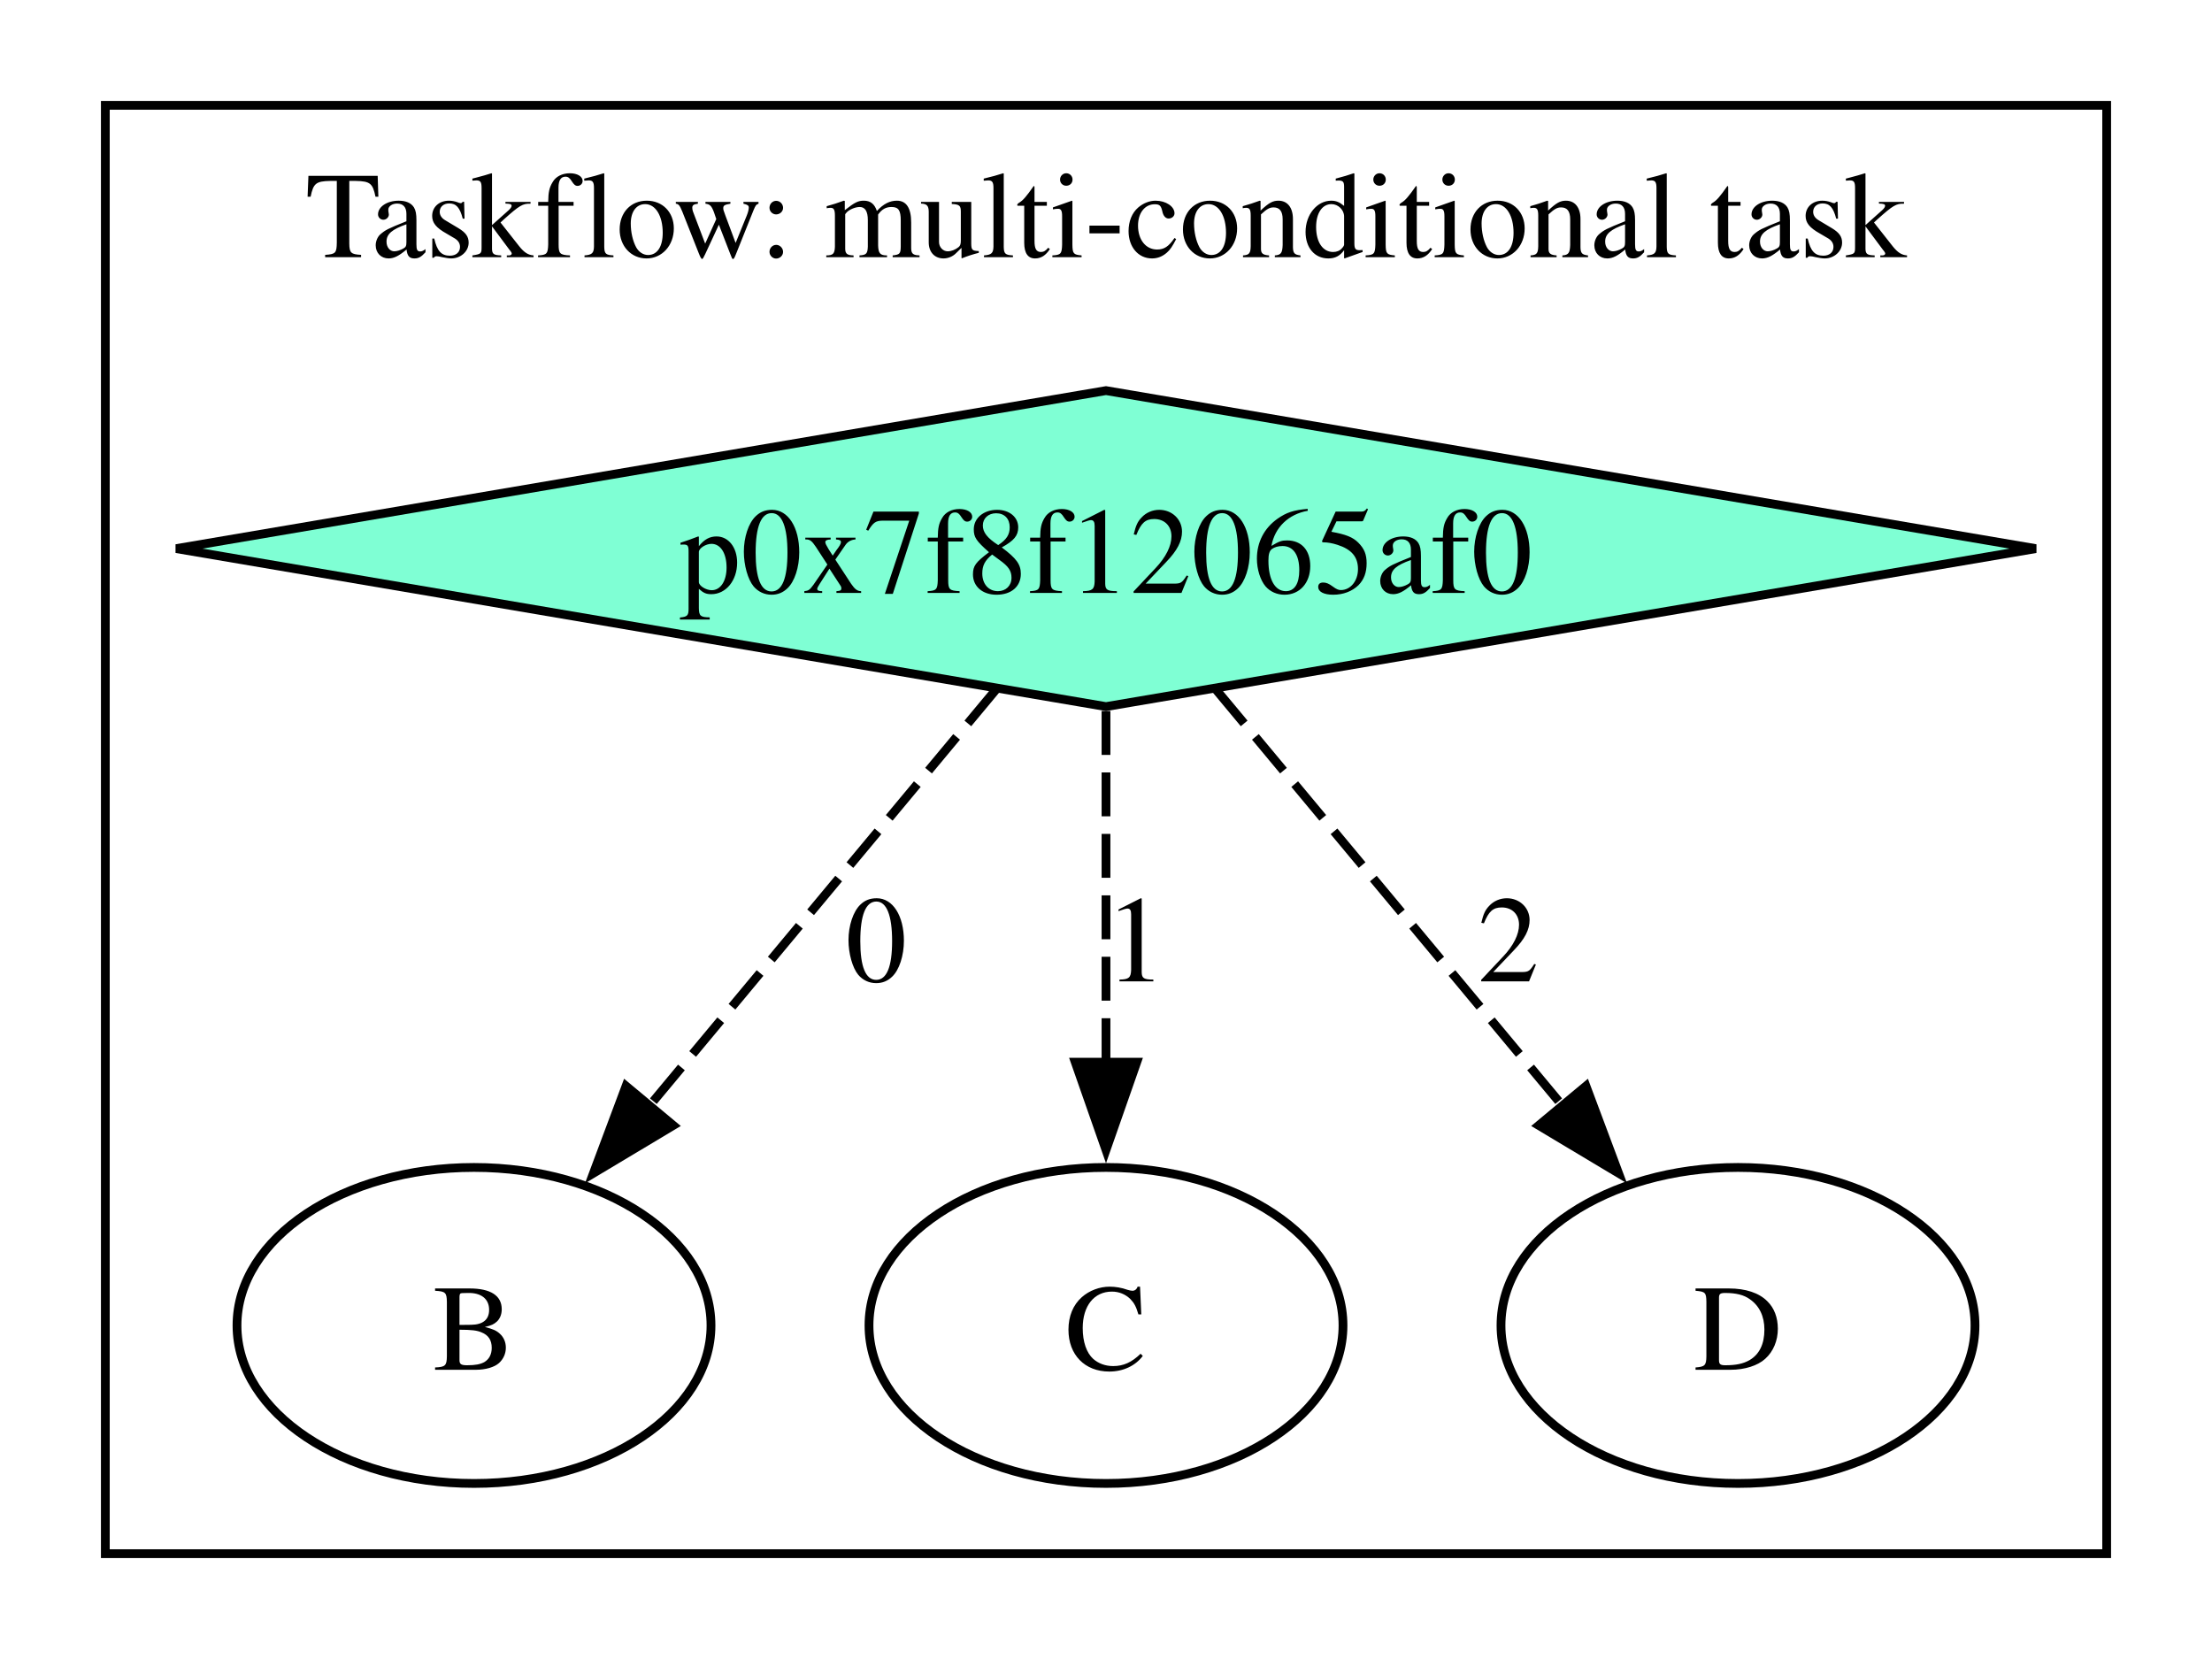
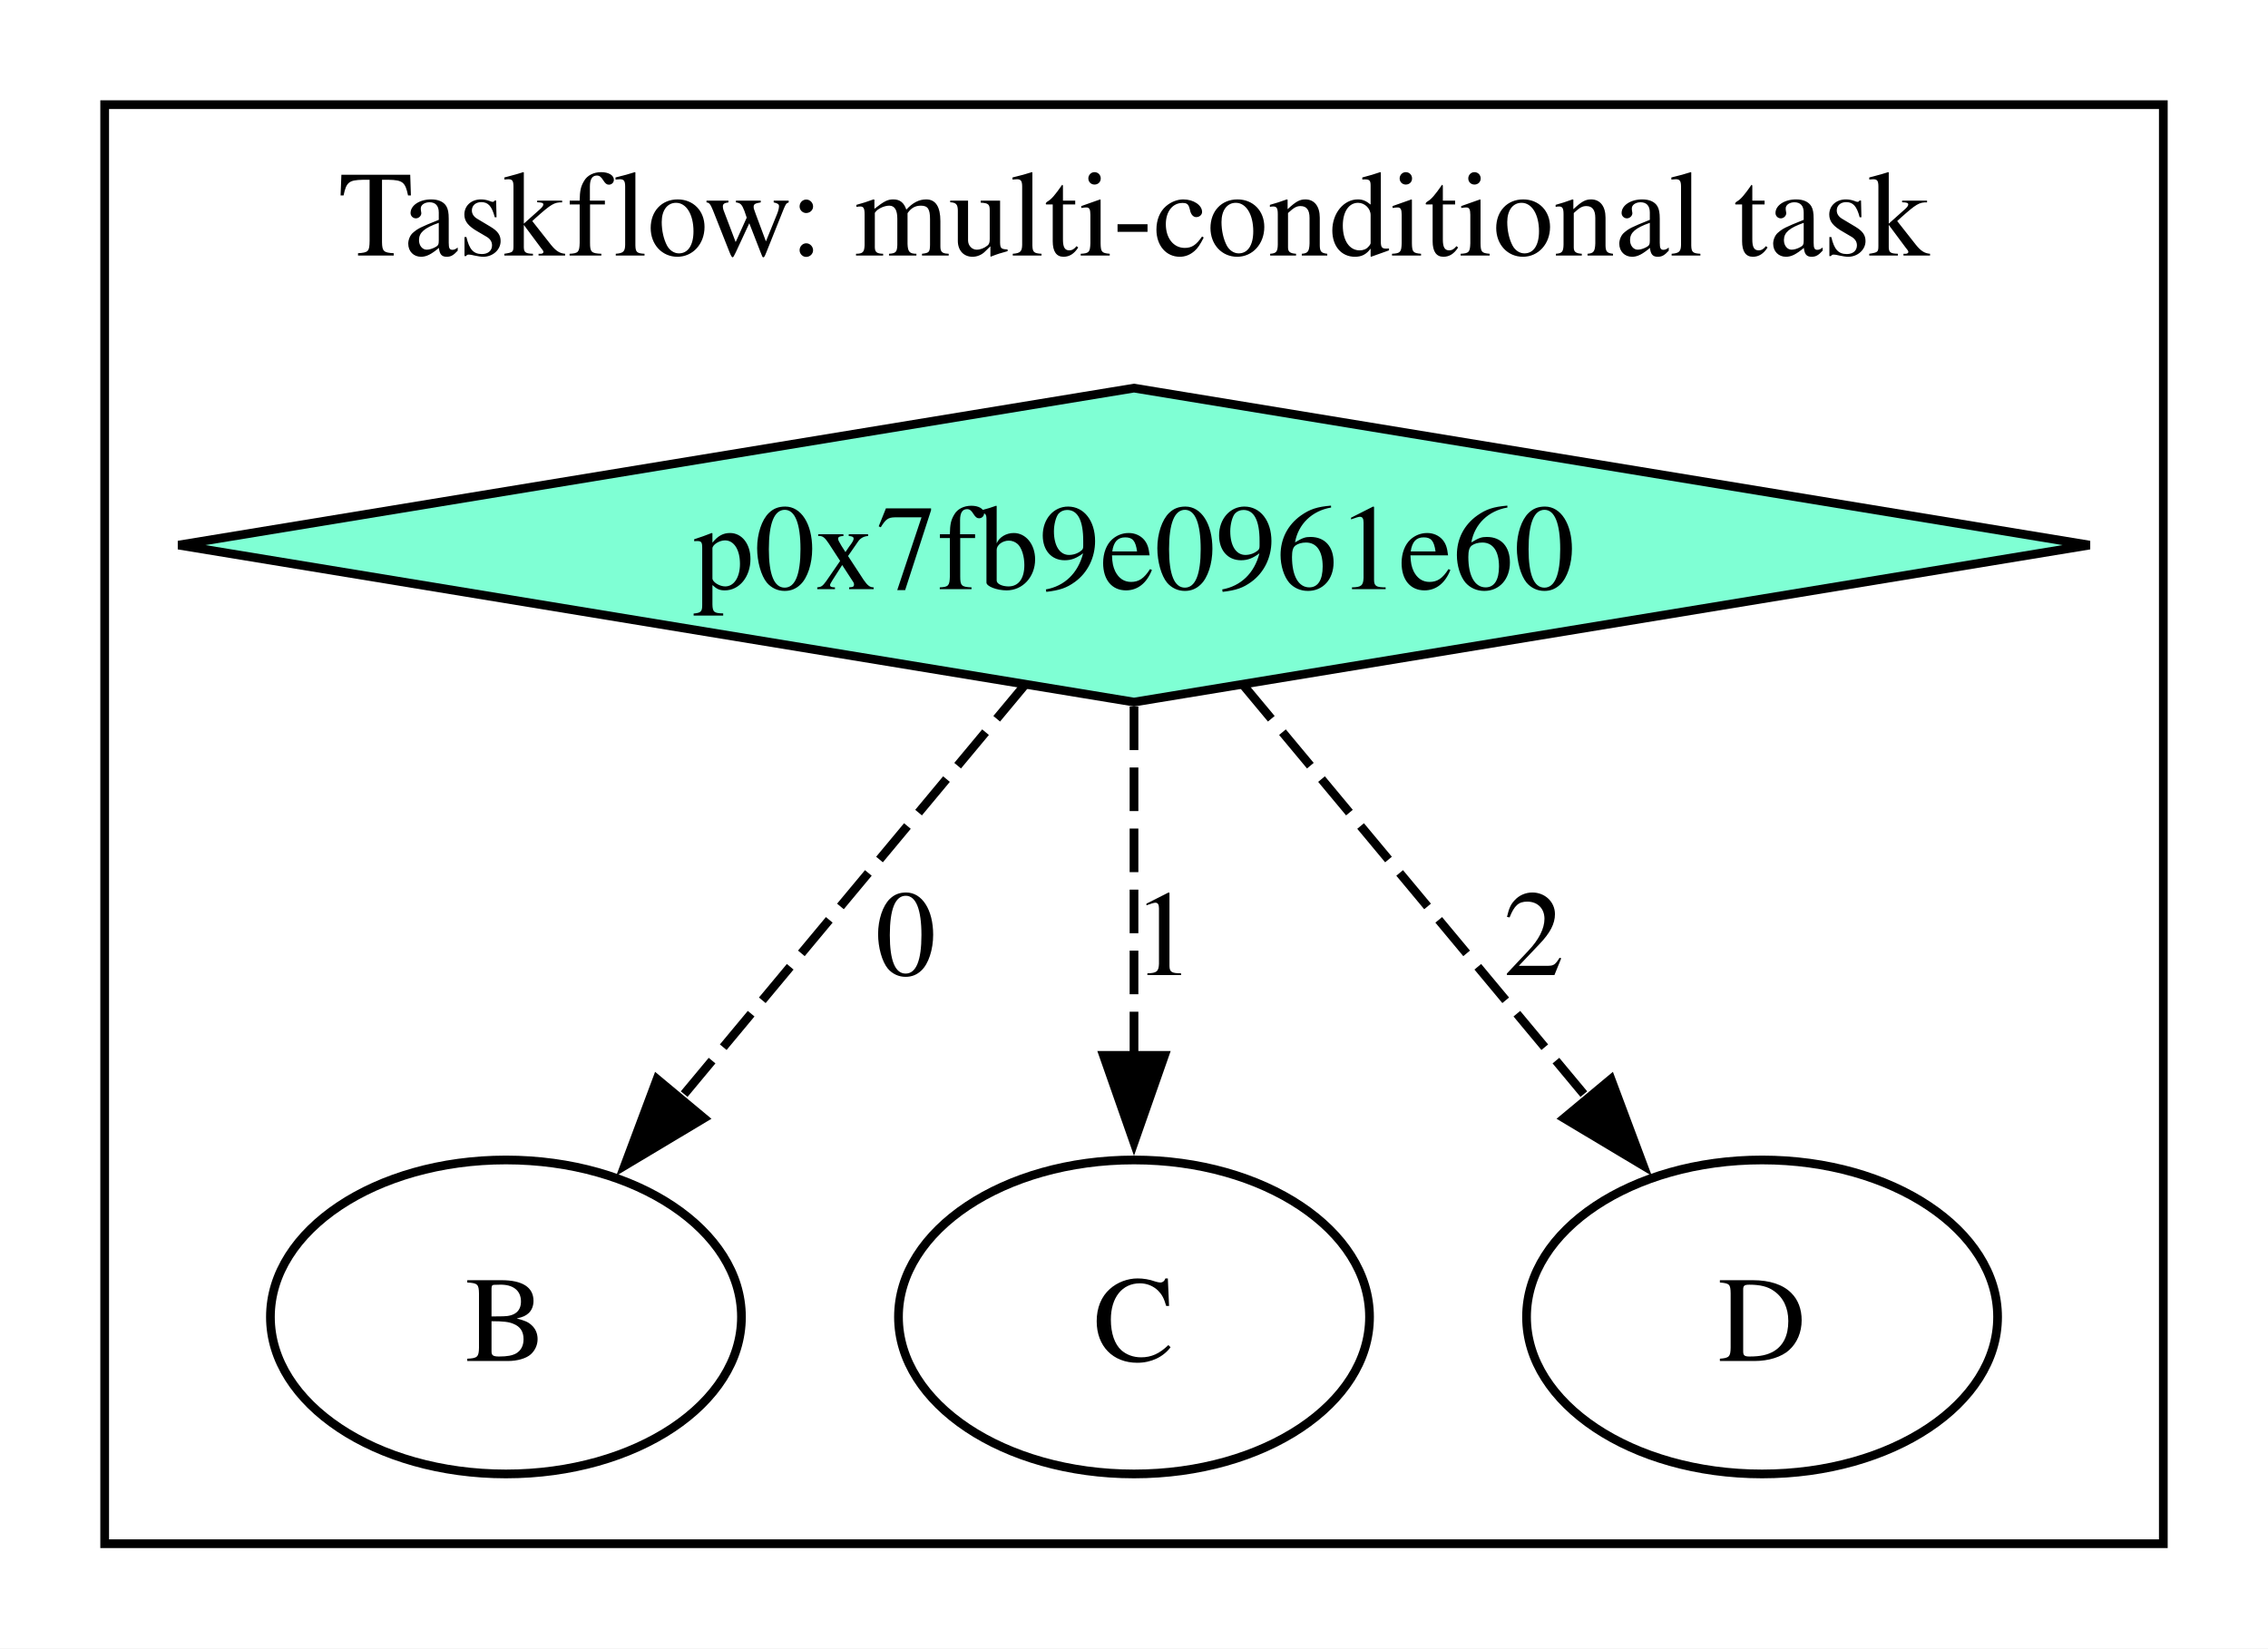
- <svg xmlns="http://www.w3.org/2000/svg" width="252pt" height="189pt" viewBox="0.00 0.00 252.00 189.00">
+ <svg xmlns="http://www.w3.org/2000/svg" width="260pt" height="189pt" viewBox="0.00 0.00 260.00 189.00">
  <g id="graph0" class="graph" transform="scale(1 1) rotate(0) translate(4 185)">
-     <polygon fill="white" stroke="none" points="-4,4 -4,-185 248,-185 248,4 -4,4" />
+     <polygon fill="white" stroke="none" points="-4,4 -4,-185 256,-185 256,4 -4,4" />
    <g id="clust1" class="cluster">
-       <polygon fill="none" stroke="black" points="8,-8 8,-173 236,-173 236,-8 8,-8" />
-       <text text-anchor="middle" x="122" y="-155.7" font-family="Times,serif" font-size="14.00">Taskflow: multi-conditional task</text>
+       <polygon fill="none" stroke="black" points="8,-8 8,-173 244,-173 244,-8 8,-8" />
+       <text text-anchor="middle" x="126" y="-155.7" font-family="Times,serif" font-size="14.00">Taskflow: multi-conditional task</text>
    </g>
    <g id="node1" class="node">
-       <polygon fill="aquamarine" stroke="black" points="122,-140.5 16.08,-122.5 122,-104.5 227.92,-122.5 122,-140.5" />
-       <text text-anchor="middle" x="122" y="-117.45" font-family="Times,serif" font-size="14.00">p0x7f8f12065af0</text>
+       <polygon fill="aquamarine" stroke="black" points="126,-140.5 16.46,-122.5 126,-104.5 235.54,-122.5 126,-140.5" />
+       <text text-anchor="middle" x="126" y="-117.45" font-family="Times,serif" font-size="14.00">p0x7fb9e0961e60</text>
    </g>
    <g id="node2" class="node">
-       <ellipse fill="none" stroke="black" cx="50" cy="-34" rx="27" ry="18" />
-       <text text-anchor="middle" x="50" y="-28.95" font-family="Times,serif" font-size="14.00">B</text>
+       <ellipse fill="none" stroke="black" cx="54" cy="-34" rx="27" ry="18" />
+       <text text-anchor="middle" x="54" y="-28.95" font-family="Times,serif" font-size="14.00">B</text>
    </g>
    <g id="edge1" class="edge">
-       <path fill="none" stroke="black" stroke-dasharray="5,2" d="M109.46,-106.43C98.48,-93.24 82.34,-73.86 69.65,-58.61" />
-       <polygon fill="black" stroke="black" points="72.7,-56.79 63.61,-51.35 67.32,-61.27 72.7,-56.79" />
-       <text text-anchor="middle" x="95.82" y="-73.2" font-family="Times,serif" font-size="14.00">0</text>
+       <path fill="none" stroke="black" stroke-dasharray="5,2" d="M113.46,-106.43C102.48,-93.24 86.34,-73.86 73.65,-58.61" />
+       <polygon fill="black" stroke="black" points="76.7,-56.79 67.61,-51.35 71.32,-61.27 76.7,-56.79" />
+       <text text-anchor="middle" x="99.82" y="-73.2" font-family="Times,serif" font-size="14.00">0</text>
    </g>
    <g id="node3" class="node">
-       <ellipse fill="none" stroke="black" cx="122" cy="-34" rx="27" ry="18" />
-       <text text-anchor="middle" x="122" y="-28.95" font-family="Times,serif" font-size="14.00">C</text>
+       <ellipse fill="none" stroke="black" cx="126" cy="-34" rx="27" ry="18" />
+       <text text-anchor="middle" x="126" y="-28.95" font-family="Times,serif" font-size="14.00">C</text>
    </g>
    <g id="edge2" class="edge">
-       <path fill="none" stroke="black" stroke-dasharray="5,2" d="M122,-104C122,-92.51 122,-77.2 122,-63.93" />
-       <polygon fill="black" stroke="black" points="125.5,-63.99 122,-53.99 118.5,-63.99 125.5,-63.99" />
-       <text text-anchor="middle" x="125.38" y="-73.2" font-family="Times,serif" font-size="14.00">1</text>
+       <path fill="none" stroke="black" stroke-dasharray="5,2" d="M126,-104C126,-92.51 126,-77.2 126,-63.93" />
+       <polygon fill="black" stroke="black" points="129.5,-63.99 126,-53.99 122.5,-63.99 129.5,-63.99" />
+       <text text-anchor="middle" x="129.38" y="-73.2" font-family="Times,serif" font-size="14.00">1</text>
    </g>
    <g id="node4" class="node">
-       <ellipse fill="none" stroke="black" cx="194" cy="-34" rx="27" ry="18" />
-       <text text-anchor="middle" x="194" y="-28.95" font-family="Times,serif" font-size="14.00">D</text>
+       <ellipse fill="none" stroke="black" cx="198" cy="-34" rx="27" ry="18" />
+       <text text-anchor="middle" x="198" y="-28.95" font-family="Times,serif" font-size="14.00">D</text>
    </g>
    <g id="edge3" class="edge">
-       <path fill="none" stroke="black" stroke-dasharray="5,2" d="M134.54,-106.43C145.52,-93.24 161.66,-73.86 174.35,-58.61" />
-       <polygon fill="black" stroke="black" points="176.68,-61.27 180.39,-51.35 171.3,-56.79 176.68,-61.27" />
-       <text text-anchor="middle" x="167.82" y="-73.2" font-family="Times,serif" font-size="14.00">2</text>
+       <path fill="none" stroke="black" stroke-dasharray="5,2" d="M138.54,-106.43C149.52,-93.24 165.66,-73.86 178.35,-58.61" />
+       <polygon fill="black" stroke="black" points="180.68,-61.27 184.39,-51.35 175.3,-56.79 180.68,-61.27" />
+       <text text-anchor="middle" x="171.82" y="-73.2" font-family="Times,serif" font-size="14.00">2</text>
    </g>
  </g>
</svg>
